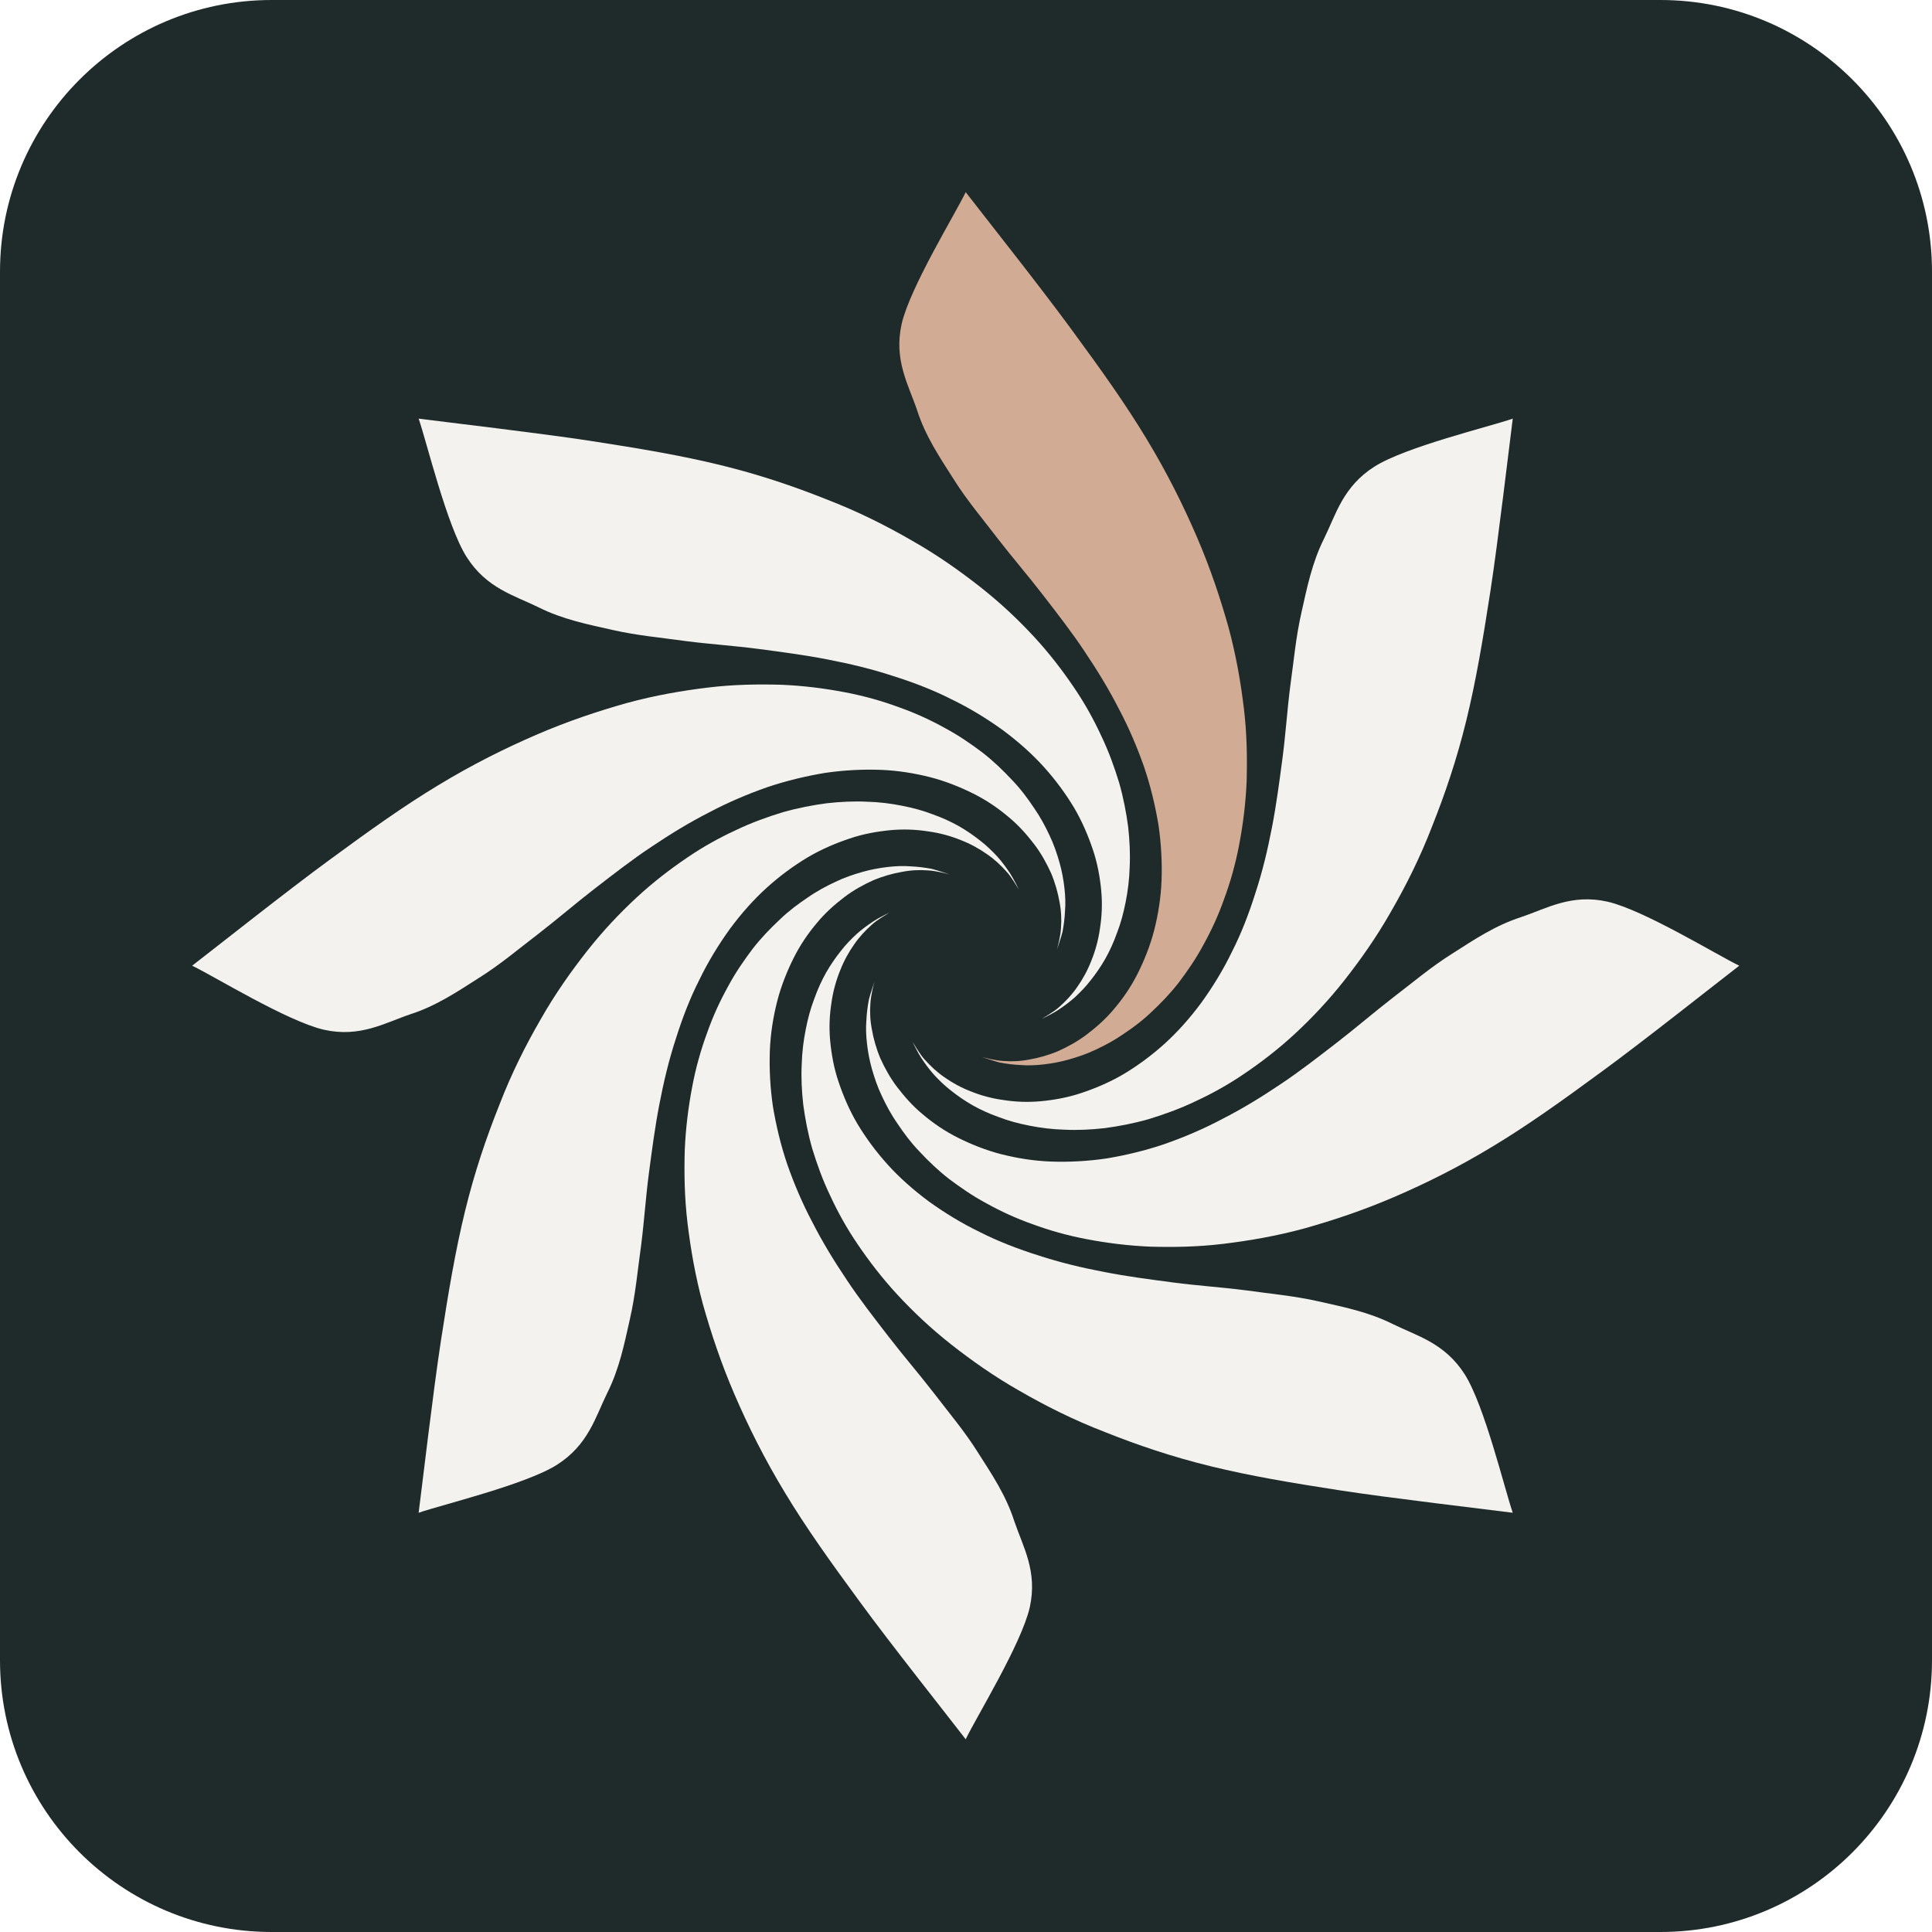
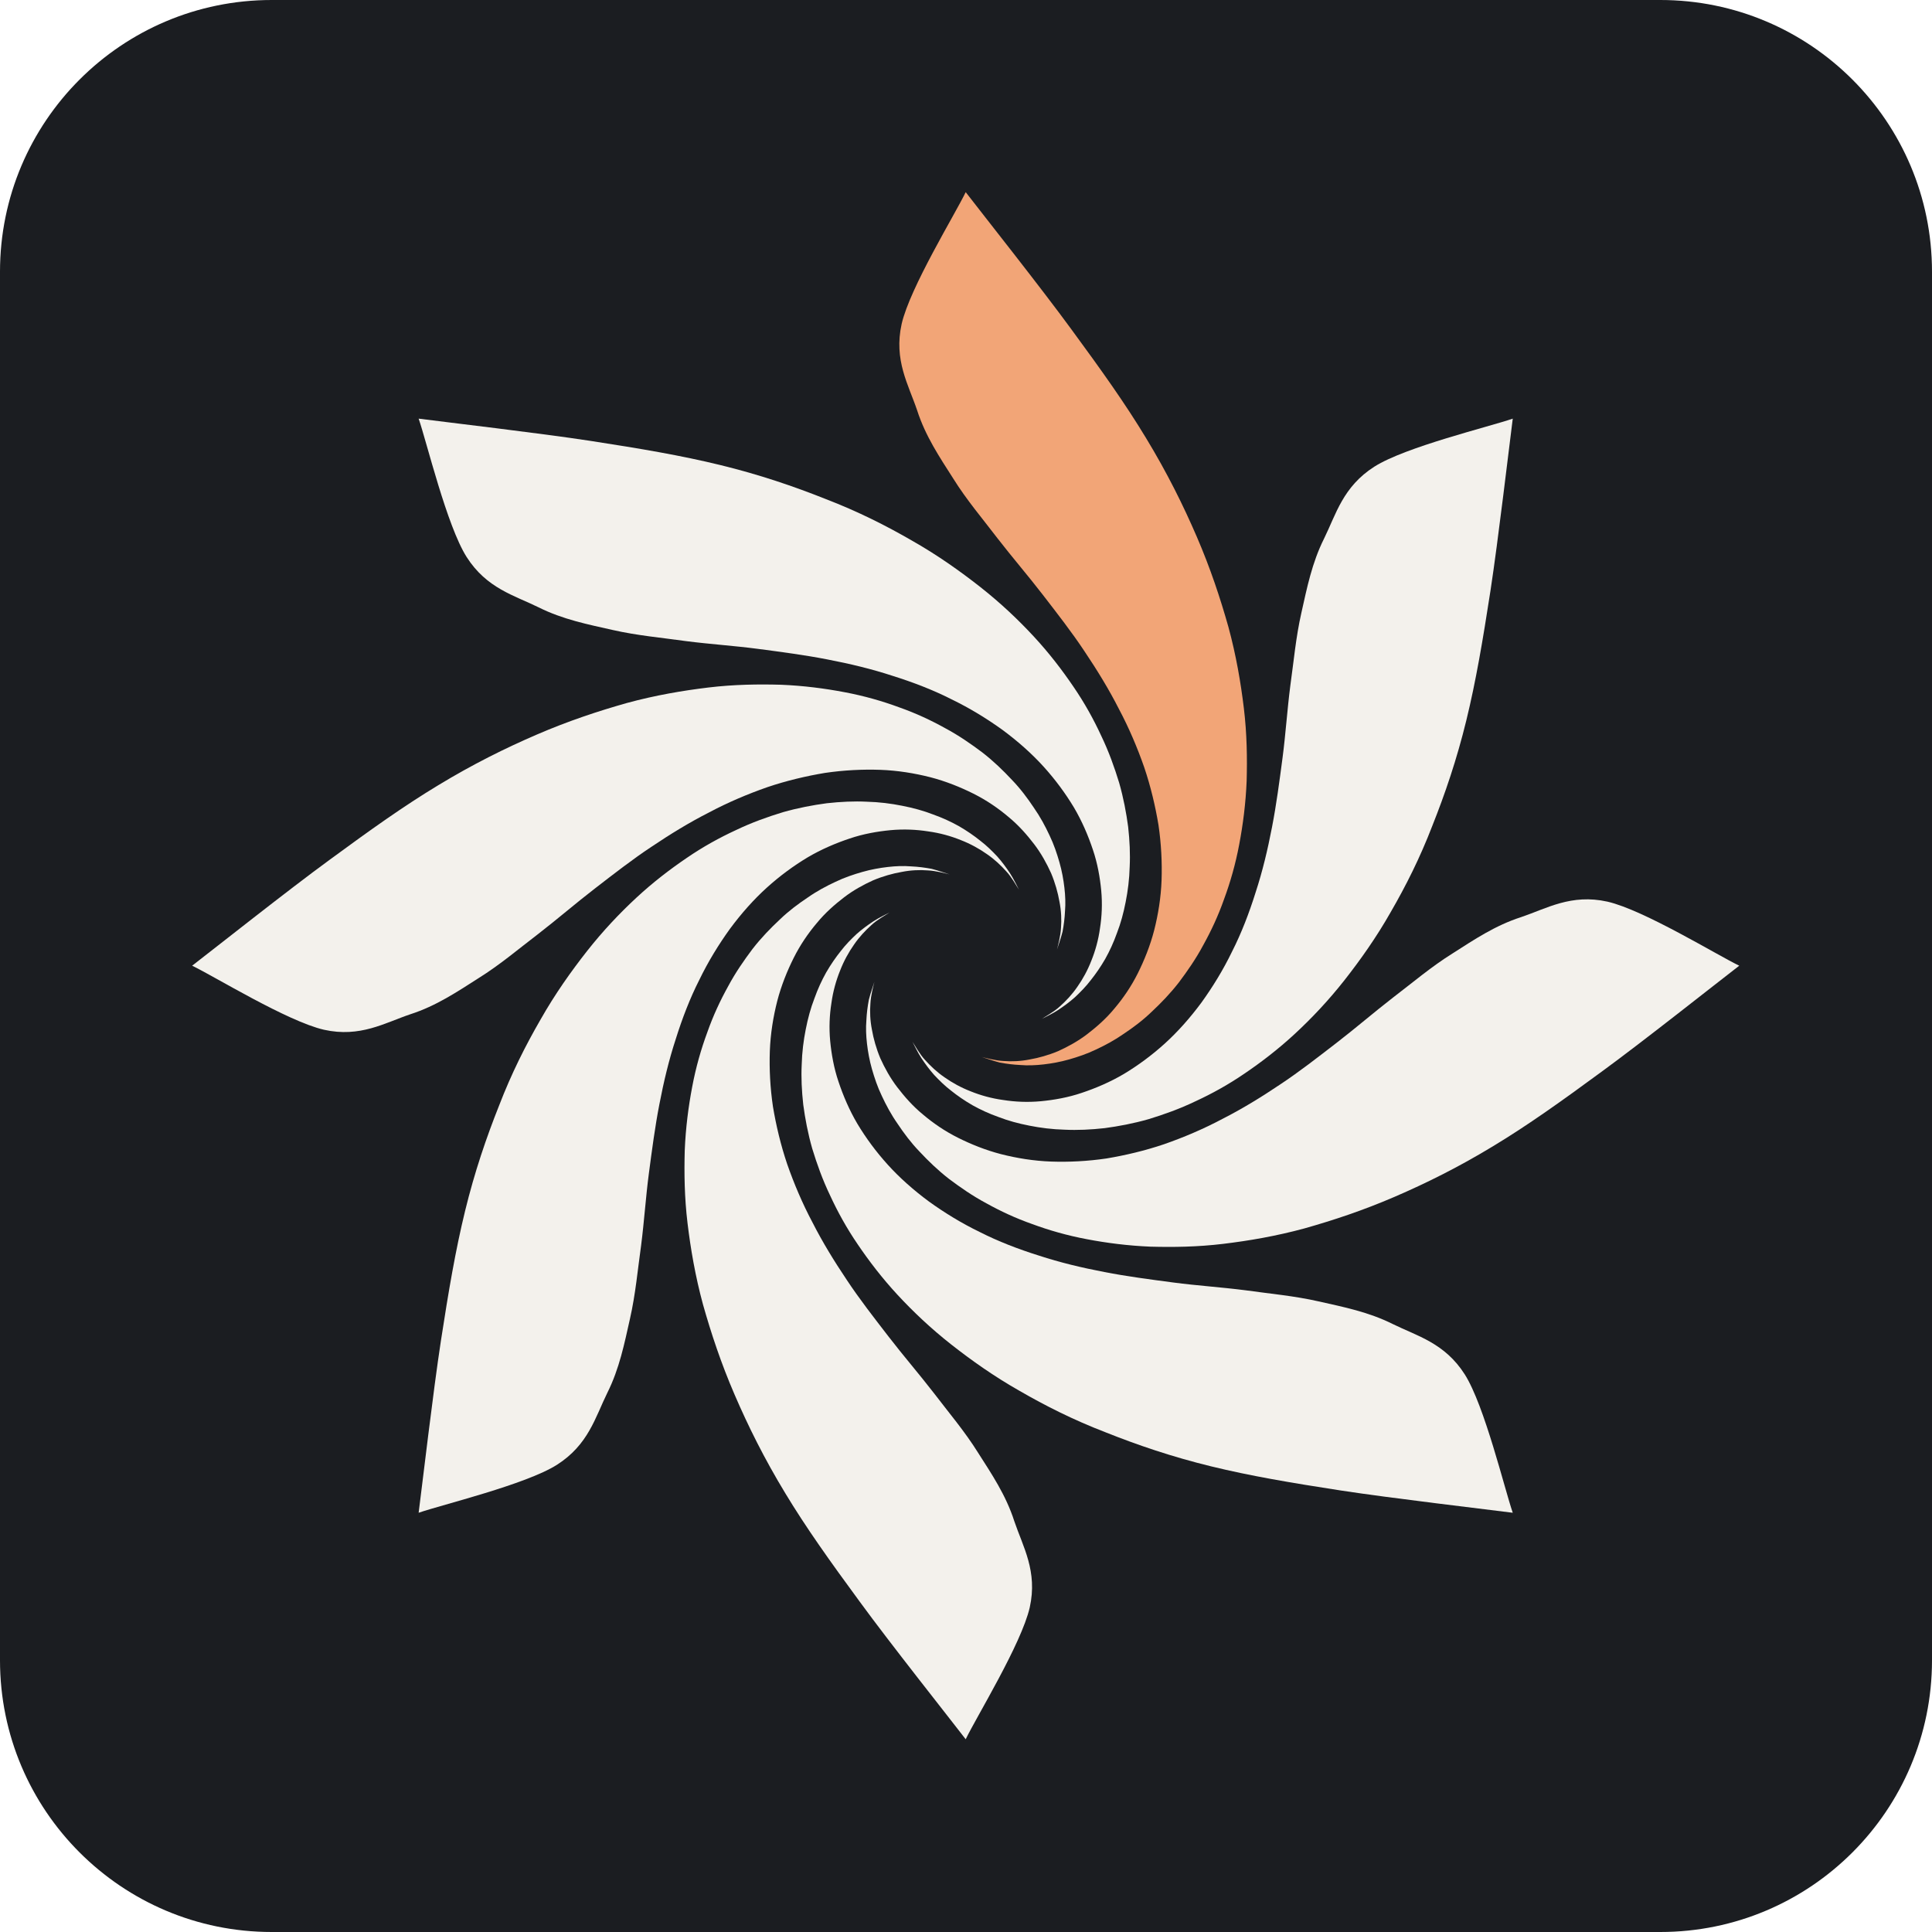
<svg xmlns="http://www.w3.org/2000/svg" viewBox="0 0 512 512">
-   <rect width="512" height="512" rx="72" fill="#1f2b2a" />
+   <rect width="512" height="512" rx="72" fill="#1b1d21" />
  <g transform="translate(46 46) scale(.82)">
-     <path d="M256.0 6.0C261.7 13.4 280.5 37.1 290.2 50.4C299.9 63.6 307.6 74.4 314.3 85.5C321.1 96.7 326.3 107.2 330.7 117.4C335.1 127.6 338.3 137.3 340.9 146.5C343.4 155.7 344.9 164.5 345.9 172.8C346.9 181.1 347.0 189.0 346.8 196.3C346.5 203.6 345.6 210.5 344.4 216.8C343.2 223.2 341.5 229.1 339.5 234.5C337.6 239.9 335.3 244.8 332.8 249.3C330.4 253.8 327.6 257.8 324.9 261.4C322.1 265.0 319.1 268.1 316.1 270.9C313.2 273.7 310.1 276.0 307.1 278.0C304.1 280.1 301.1 281.7 298.1 283.1C295.2 284.5 292.2 285.5 289.4 286.3C286.6 287.1 283.8 287.6 281.2 287.9C278.6 288.2 276.1 288.3 273.7 288.1C271.4 288.0 269.1 287.7 267.0 287.3C265.0 286.8 262.2 285.8 261.2 285.5L261.2 285.5C262.4 285.8 265.7 286.7 268.3 286.8C270.8 287.0 273.7 286.9 276.7 286.3C279.6 285.8 282.8 284.9 285.9 283.6C289.0 282.2 292.3 280.4 295.3 278.1C298.3 275.8 301.4 273.1 304.1 269.8C306.9 266.5 309.5 262.7 311.6 258.5C313.7 254.3 315.6 249.6 316.9 244.6C318.2 239.5 319.1 234.0 319.3 228.4C319.5 222.7 319.2 216.6 318.3 210.5C317.3 204.5 315.8 198.1 313.7 191.9C311.5 185.6 308.8 179.2 305.5 173.0C302.3 166.7 298.5 160.5 294.4 154.4C290.3 148.2 285.6 142.2 280.9 136.1C276.2 130.0 271.1 124.1 266.3 117.9C261.5 111.6 256.3 105.5 252.0 98.6C247.6 91.7 243.0 84.9 240.3 76.5C237.5 68.2 232.7 60.3 235.3 48.6C238.0 36.8 252.6 13.1 256.0 6.0Z" fill="#d2ab94" />
-     <path d="M432.8 79.2C431.6 88.5 428.1 118.5 425.6 134.8C423.1 151.0 420.9 164.0 417.8 176.7C414.7 189.4 410.9 200.5 406.8 210.8C402.8 221.2 398.2 230.3 393.4 238.6C388.7 246.9 383.5 254.2 378.4 260.7C373.2 267.3 367.8 273.0 362.4 278.0C357.0 283.0 351.5 287.2 346.2 290.8C340.8 294.5 335.5 297.4 330.3 299.8C325.1 302.3 320.0 304.1 315.1 305.6C310.2 307.0 305.4 307.9 300.9 308.5C296.4 309.0 292.1 309.2 288.0 309.0C284.0 308.9 280.1 308.4 276.6 307.7C273.0 307.0 269.7 306.1 266.6 304.9C263.5 303.8 260.7 302.5 258.2 301.1C255.6 299.6 253.3 298.0 251.3 296.4C249.2 294.8 247.4 293.0 245.8 291.3C244.2 289.5 242.9 287.7 241.7 285.9C240.5 284.1 239.3 281.5 238.8 280.6L238.8 280.6C239.5 281.6 241.1 284.6 242.9 286.5C244.6 288.4 246.7 290.4 249.2 292.1C251.6 293.8 254.5 295.4 257.6 296.6C260.8 297.9 264.4 298.9 268.1 299.4C271.9 300.0 276.0 300.2 280.3 299.8C284.5 299.4 289.1 298.6 293.5 297.1C298.0 295.6 302.7 293.6 307.1 291.0C311.6 288.3 316.1 285.0 320.3 281.2C324.5 277.4 328.5 272.9 332.2 267.9C335.8 262.9 339.2 257.4 342.1 251.4C345.1 245.5 347.6 239.0 349.7 232.3C351.9 225.6 353.6 218.5 355.0 211.2C356.4 204.0 357.4 196.4 358.4 188.8C359.4 181.2 359.9 173.4 360.9 165.6C362.0 157.8 362.7 149.8 364.5 141.9C366.3 133.9 367.9 125.8 371.8 118.0C375.7 110.1 377.9 101.2 388.1 94.7C398.2 88.3 425.3 81.8 432.8 79.2Z" fill="#f3f2ee" />
-     <path d="M506.0 256.0C498.6 261.7 474.9 280.5 461.6 290.2C448.4 299.9 437.6 307.6 426.5 314.3C415.3 321.1 404.8 326.3 394.6 330.7C384.4 335.1 374.7 338.3 365.5 340.9C356.3 343.4 347.5 344.9 339.2 345.9C330.9 346.9 323.0 347.0 315.7 346.8C308.4 346.5 301.5 345.6 295.2 344.4C288.8 343.2 282.9 341.5 277.5 339.5C272.1 337.6 267.2 335.3 262.7 332.8C258.2 330.4 254.2 327.6 250.6 324.9C247.0 322.1 243.9 319.1 241.1 316.1C238.3 313.2 236.0 310.1 234.0 307.1C231.9 304.1 230.3 301.1 228.9 298.1C227.5 295.2 226.5 292.2 225.7 289.4C224.9 286.6 224.4 283.8 224.1 281.2C223.8 278.6 223.7 276.1 223.9 273.7C224.0 271.4 224.3 269.1 224.7 267.0C225.2 265.0 226.2 262.2 226.5 261.2L226.5 261.2C226.2 262.4 225.3 265.7 225.2 268.3C225.0 270.8 225.1 273.7 225.7 276.7C226.2 279.6 227.1 282.8 228.4 285.9C229.8 289.0 231.6 292.3 233.9 295.3C236.2 298.3 238.9 301.4 242.2 304.1C245.5 306.9 249.3 309.5 253.5 311.6C257.7 313.7 262.4 315.6 267.4 316.9C272.5 318.2 278.0 319.1 283.6 319.3C289.3 319.5 295.4 319.2 301.5 318.3C307.5 317.3 313.9 315.8 320.1 313.7C326.4 311.5 332.8 308.8 339.0 305.5C345.3 302.3 351.5 298.5 357.6 294.4C363.8 290.3 369.8 285.6 375.9 280.9C382.0 276.2 387.9 271.1 394.1 266.3C400.4 261.5 406.5 256.3 413.4 252.0C420.3 247.6 427.1 243.0 435.5 240.3C443.8 237.5 451.7 232.7 463.4 235.3C475.2 238.0 498.9 252.6 506.0 256.0Z" fill="#f3f2ee" />
-     <path d="M432.8 432.8C423.5 431.6 393.5 428.1 377.2 425.6C361.0 423.1 348.0 420.9 335.3 417.8C322.6 414.7 311.5 410.9 301.2 406.8C290.8 402.8 281.7 398.2 273.4 393.4C265.1 388.7 257.8 383.5 251.3 378.4C244.7 373.2 239.0 367.8 234.0 362.4C229.0 357.0 224.8 351.5 221.2 346.2C217.5 340.8 214.6 335.5 212.2 330.3C209.7 325.1 207.9 320.0 206.4 315.1C205.0 310.2 204.1 305.4 203.5 300.9C203.0 296.4 202.8 292.1 203.0 288.0C203.1 284.0 203.6 280.1 204.3 276.6C205.0 273.0 205.9 269.7 207.1 266.6C208.2 263.5 209.5 260.7 210.9 258.2C212.4 255.6 214.0 253.3 215.6 251.3C217.2 249.2 219.0 247.4 220.7 245.8C222.5 244.2 224.3 242.9 226.1 241.7C227.9 240.5 230.5 239.3 231.4 238.8L231.4 238.8C230.4 239.5 227.4 241.1 225.5 242.9C223.6 244.6 221.6 246.7 219.9 249.2C218.2 251.6 216.6 254.5 215.4 257.6C214.1 260.8 213.1 264.4 212.6 268.1C212.0 271.9 211.8 276.0 212.2 280.3C212.6 284.5 213.4 289.1 214.9 293.5C216.4 298.0 218.4 302.7 221.0 307.1C223.7 311.6 227.0 316.1 230.8 320.3C234.6 324.5 239.1 328.5 244.1 332.2C249.1 335.8 254.6 339.2 260.6 342.1C266.5 345.1 273.0 347.6 279.7 349.7C286.4 351.9 293.5 353.6 300.8 355.0C308.0 356.4 315.6 357.4 323.2 358.4C330.8 359.4 338.6 359.9 346.4 360.9C354.2 362.0 362.2 362.7 370.1 364.5C378.1 366.3 386.2 367.9 394.0 371.8C401.9 375.7 410.8 377.9 417.3 388.1C423.7 398.2 430.2 425.3 432.8 432.8Z" fill="#f3f2ee" />
-     <path d="M256.0 506.0C250.3 498.6 231.5 474.9 221.8 461.6C212.1 448.4 204.4 437.6 197.7 426.5C190.9 415.3 185.7 404.8 181.3 394.6C176.9 384.4 173.7 374.7 171.1 365.5C168.6 356.3 167.1 347.5 166.1 339.2C165.1 330.9 165.0 323.0 165.2 315.7C165.5 308.4 166.4 301.5 167.6 295.2C168.8 288.8 170.5 282.9 172.5 277.5C174.4 272.1 176.7 267.2 179.2 262.7C181.6 258.2 184.4 254.2 187.1 250.6C189.9 247.0 192.9 243.9 195.9 241.1C198.8 238.3 201.9 236.0 204.9 234.0C207.9 231.9 210.9 230.3 213.9 228.9C216.8 227.5 219.8 226.5 222.6 225.7C225.4 224.9 228.2 224.4 230.8 224.1C233.4 223.8 235.9 223.7 238.3 223.9C240.6 224.0 242.9 224.3 245.0 224.7C247.0 225.2 249.8 226.2 250.8 226.5L250.8 226.5C249.6 226.2 246.3 225.3 243.7 225.2C241.2 225.0 238.3 225.1 235.3 225.7C232.4 226.2 229.2 227.1 226.1 228.4C223.0 229.8 219.7 231.6 216.7 233.9C213.7 236.2 210.6 238.9 207.9 242.2C205.1 245.5 202.5 249.3 200.4 253.5C198.3 257.7 196.4 262.4 195.1 267.4C193.8 272.5 192.9 278.0 192.7 283.6C192.5 289.3 192.8 295.4 193.7 301.5C194.7 307.5 196.2 313.9 198.3 320.1C200.5 326.4 203.2 332.8 206.5 339.0C209.7 345.3 213.5 351.5 217.6 357.6C221.7 363.8 226.4 369.8 231.1 375.9C235.8 382.0 240.9 387.9 245.7 394.1C250.5 400.4 255.7 406.5 260.0 413.4C264.4 420.3 269.0 427.1 271.7 435.5C274.5 443.8 279.3 451.7 276.7 463.4C274.0 475.2 259.4 498.9 256.0 506.0Z" fill="#f3f2ee" />
-     <path d="M79.2 432.8C80.4 423.5 83.9 393.5 86.4 377.2C88.9 361.0 91.1 348.0 94.2 335.3C97.3 322.6 101.1 311.5 105.2 301.2C109.2 290.8 113.8 281.7 118.6 273.4C123.3 265.1 128.5 257.8 133.6 251.3C138.8 244.7 144.2 239.0 149.6 234.0C155.0 229.0 160.5 224.8 165.8 221.2C171.2 217.5 176.5 214.6 181.7 212.2C186.9 209.7 192.0 207.9 196.9 206.4C201.8 205.0 206.6 204.1 211.1 203.5C215.6 203.0 219.9 202.8 224.0 203.0C228.0 203.1 231.9 203.6 235.4 204.3C239.0 205.0 242.3 205.9 245.4 207.1C248.5 208.2 251.3 209.5 253.8 210.9C256.4 212.4 258.7 214.0 260.7 215.6C262.8 217.2 264.6 219.0 266.2 220.7C267.8 222.5 269.1 224.3 270.3 226.1C271.5 227.9 272.7 230.5 273.2 231.4L273.2 231.4C272.5 230.4 270.9 227.4 269.1 225.5C267.4 223.6 265.3 221.6 262.8 219.9C260.4 218.2 257.5 216.6 254.4 215.4C251.2 214.1 247.6 213.1 243.9 212.6C240.1 212.0 236.0 211.8 231.7 212.2C227.5 212.6 222.9 213.4 218.5 214.9C214.0 216.4 209.3 218.4 204.9 221.0C200.4 223.7 195.9 227.0 191.7 230.8C187.5 234.6 183.5 239.1 179.8 244.1C176.2 249.1 172.8 254.6 169.9 260.6C166.9 266.5 164.4 273.0 162.3 279.7C160.1 286.4 158.4 293.5 157.0 300.8C155.6 308.0 154.6 315.6 153.6 323.2C152.6 330.8 152.1 338.6 151.1 346.4C150.0 354.2 149.3 362.2 147.5 370.1C145.7 378.1 144.1 386.2 140.2 394.0C136.3 401.9 134.1 410.8 123.9 417.3C113.8 423.7 86.7 430.2 79.2 432.8Z" fill="#f3f2ee" />
-     <path d="M6.0 256.0C13.4 250.3 37.1 231.5 50.4 221.8C63.6 212.1 74.4 204.4 85.5 197.7C96.7 190.9 107.2 185.7 117.4 181.3C127.6 176.9 137.3 173.7 146.5 171.1C155.7 168.6 164.5 167.1 172.8 166.1C181.1 165.1 189.0 165.0 196.3 165.2C203.6 165.5 210.5 166.4 216.8 167.6C223.2 168.8 229.1 170.5 234.5 172.5C239.9 174.4 244.8 176.7 249.3 179.2C253.8 181.6 257.8 184.4 261.4 187.1C265.0 189.9 268.1 192.9 270.9 195.9C273.7 198.8 276.0 201.9 278.0 204.9C280.1 207.9 281.7 210.9 283.1 213.9C284.5 216.8 285.5 219.8 286.3 222.6C287.1 225.4 287.6 228.2 287.9 230.8C288.2 233.4 288.3 235.9 288.1 238.3C288.0 240.6 287.7 242.9 287.3 245.0C286.8 247.0 285.8 249.8 285.5 250.8L285.5 250.8C285.8 249.6 286.7 246.3 286.8 243.7C287.0 241.2 286.9 238.3 286.3 235.3C285.8 232.4 284.9 229.2 283.6 226.1C282.2 223.0 280.4 219.7 278.1 216.7C275.8 213.7 273.1 210.6 269.8 207.9C266.5 205.1 262.7 202.5 258.5 200.4C254.3 198.3 249.6 196.4 244.6 195.1C239.5 193.8 234.0 192.9 228.4 192.7C222.7 192.5 216.6 192.8 210.5 193.7C204.5 194.7 198.1 196.2 191.9 198.3C185.6 200.5 179.2 203.2 173.0 206.5C166.7 209.7 160.5 213.5 154.4 217.6C148.2 221.7 142.2 226.4 136.1 231.1C130.0 235.8 124.1 240.9 117.9 245.7C111.6 250.5 105.5 255.7 98.6 260.0C91.7 264.4 84.9 269.0 76.5 271.7C68.2 274.5 60.3 279.3 48.6 276.7C36.8 274.0 13.1 259.4 6.0 256.0Z" fill="#f3f2ee" />
-     <path d="M79.2 79.2C88.5 80.4 118.5 83.9 134.8 86.4C151.0 88.9 164.0 91.1 176.7 94.2C189.4 97.3 200.5 101.1 210.8 105.2C221.2 109.2 230.3 113.8 238.6 118.6C246.9 123.3 254.2 128.5 260.7 133.6C267.3 138.8 273.0 144.2 278.0 149.6C283.0 155.0 287.2 160.5 290.8 165.8C294.5 171.2 297.4 176.5 299.8 181.7C302.3 186.9 304.1 192.0 305.6 196.9C307.0 201.8 307.9 206.6 308.5 211.1C309.0 215.6 309.2 219.9 309.0 224.0C308.9 228.0 308.4 231.9 307.7 235.4C307.0 239.0 306.1 242.3 304.9 245.4C303.8 248.5 302.5 251.3 301.1 253.8C299.6 256.4 298.0 258.7 296.4 260.7C294.8 262.8 293.0 264.6 291.3 266.2C289.5 267.8 287.7 269.1 285.9 270.3C284.1 271.5 281.5 272.7 280.6 273.2L280.6 273.2C281.6 272.5 284.6 270.9 286.5 269.1C288.4 267.4 290.4 265.3 292.1 262.8C293.8 260.4 295.4 257.5 296.6 254.4C297.9 251.2 298.9 247.6 299.4 243.9C300.0 240.1 300.2 236.0 299.8 231.7C299.4 227.5 298.6 222.9 297.1 218.5C295.6 214.0 293.6 209.3 291.0 204.9C288.3 200.4 285.0 195.9 281.2 191.7C277.4 187.5 272.9 183.5 267.9 179.8C262.9 176.2 257.4 172.8 251.4 169.9C245.5 166.9 239.0 164.4 232.3 162.3C225.6 160.1 218.5 158.4 211.2 157.0C204.0 155.6 196.4 154.6 188.8 153.6C181.2 152.6 173.4 152.1 165.6 151.1C157.8 150.0 149.8 149.3 141.9 147.5C133.9 145.7 125.8 144.1 118.0 140.2C110.1 136.3 101.2 134.1 94.7 123.9C88.3 113.8 81.8 86.7 79.2 79.2Z" fill="#f3f2ee" />
+     <path d="M256.0 6.0C261.7 13.4 280.5 37.1 290.2 50.4C299.9 63.6 307.6 74.4 314.3 85.5C321.1 96.7 326.3 107.2 330.7 117.4C335.1 127.6 338.3 137.3 340.9 146.5C343.4 155.7 344.9 164.5 345.9 172.8C346.9 181.1 347.0 189.0 346.8 196.3C346.5 203.6 345.6 210.5 344.4 216.8C343.2 223.2 341.5 229.1 339.5 234.5C337.6 239.9 335.3 244.8 332.8 249.3C330.4 253.8 327.6 257.8 324.9 261.4C322.1 265.0 319.1 268.1 316.1 270.9C313.2 273.7 310.1 276.0 307.1 278.0C304.1 280.1 301.1 281.7 298.1 283.1C295.2 284.5 292.2 285.5 289.4 286.3C286.6 287.1 283.8 287.6 281.2 287.9C278.6 288.2 276.1 288.3 273.7 288.1C271.4 288.0 269.1 287.7 267.0 287.3C265.0 286.8 262.2 285.8 261.2 285.5L261.2 285.5C262.4 285.8 265.7 286.7 268.3 286.8C270.8 287.0 273.7 286.9 276.7 286.3C279.6 285.8 282.8 284.9 285.9 283.6C289.0 282.2 292.3 280.4 295.3 278.1C298.3 275.8 301.4 273.1 304.1 269.8C306.9 266.5 309.5 262.7 311.6 258.5C313.7 254.3 315.6 249.6 316.9 244.6C318.2 239.5 319.1 234.0 319.3 228.4C319.5 222.7 319.2 216.6 318.3 210.5C317.3 204.5 315.8 198.1 313.7 191.9C311.5 185.6 308.8 179.2 305.5 173.0C302.3 166.7 298.5 160.5 294.4 154.4C290.3 148.2 285.6 142.2 280.9 136.1C276.2 130.0 271.1 124.1 266.3 117.9C261.5 111.6 256.3 105.5 252.0 98.6C247.6 91.7 243.0 84.9 240.3 76.5C237.5 68.2 232.7 60.3 235.3 48.6C238.0 36.8 252.6 13.1 256.0 6.0Z" fill="#f2a577" />
+     <path d="M432.8 79.2C431.6 88.5 428.1 118.5 425.6 134.8C423.1 151.0 420.9 164.0 417.8 176.7C414.7 189.4 410.9 200.5 406.8 210.8C402.8 221.2 398.2 230.3 393.4 238.6C388.7 246.9 383.5 254.2 378.4 260.7C373.2 267.3 367.8 273.0 362.4 278.0C357.0 283.0 351.5 287.2 346.2 290.8C340.8 294.5 335.5 297.4 330.3 299.8C325.1 302.3 320.0 304.1 315.1 305.6C310.2 307.0 305.4 307.9 300.9 308.5C296.4 309.0 292.1 309.2 288.0 309.0C284.0 308.9 280.1 308.4 276.6 307.7C273.0 307.0 269.7 306.1 266.6 304.9C263.5 303.8 260.7 302.5 258.2 301.1C255.6 299.6 253.3 298.0 251.3 296.4C249.2 294.8 247.4 293.0 245.8 291.3C244.2 289.5 242.9 287.7 241.7 285.9C240.5 284.1 239.3 281.5 238.8 280.6L238.8 280.6C239.5 281.6 241.1 284.6 242.9 286.5C244.6 288.4 246.7 290.4 249.2 292.1C251.6 293.8 254.5 295.4 257.6 296.6C260.8 297.9 264.4 298.9 268.1 299.4C271.9 300.0 276.0 300.2 280.3 299.8C284.5 299.4 289.1 298.6 293.5 297.1C298.0 295.6 302.7 293.6 307.1 291.0C311.6 288.3 316.1 285.0 320.3 281.2C324.5 277.4 328.5 272.9 332.2 267.9C335.8 262.9 339.2 257.4 342.1 251.4C345.1 245.5 347.6 239.0 349.7 232.3C351.9 225.6 353.6 218.5 355.0 211.2C356.4 204.0 357.4 196.4 358.4 188.8C359.4 181.2 359.9 173.4 360.9 165.6C362.0 157.8 362.7 149.8 364.5 141.9C366.3 133.9 367.9 125.8 371.8 118.0C375.7 110.1 377.9 101.2 388.1 94.7C398.2 88.3 425.3 81.8 432.8 79.2Z" fill="#f3f1ec" />
+     <path d="M506.0 256.0C498.6 261.7 474.9 280.5 461.6 290.2C448.4 299.9 437.6 307.6 426.5 314.3C415.3 321.1 404.8 326.3 394.6 330.7C384.4 335.1 374.7 338.3 365.5 340.9C356.3 343.4 347.5 344.9 339.2 345.9C330.9 346.9 323.0 347.0 315.7 346.8C308.4 346.5 301.5 345.6 295.2 344.4C288.8 343.2 282.9 341.5 277.5 339.5C272.1 337.6 267.2 335.3 262.7 332.8C258.2 330.4 254.2 327.6 250.6 324.9C247.0 322.1 243.9 319.1 241.1 316.1C238.3 313.2 236.0 310.1 234.0 307.1C231.9 304.1 230.3 301.1 228.9 298.1C227.5 295.2 226.5 292.2 225.7 289.4C224.9 286.6 224.4 283.8 224.1 281.2C223.8 278.6 223.7 276.1 223.9 273.7C224.0 271.4 224.3 269.1 224.7 267.0C225.2 265.0 226.2 262.2 226.5 261.2L226.5 261.2C226.2 262.4 225.3 265.7 225.2 268.3C225.0 270.8 225.1 273.7 225.7 276.7C226.2 279.6 227.1 282.8 228.4 285.9C229.8 289.0 231.6 292.3 233.9 295.3C236.2 298.3 238.9 301.4 242.2 304.1C245.5 306.9 249.3 309.5 253.5 311.6C257.7 313.7 262.4 315.6 267.4 316.9C272.5 318.2 278.0 319.1 283.6 319.3C289.3 319.5 295.4 319.2 301.5 318.3C307.5 317.3 313.9 315.8 320.1 313.7C326.4 311.5 332.8 308.8 339.0 305.5C345.3 302.3 351.5 298.5 357.6 294.4C363.8 290.3 369.8 285.6 375.9 280.9C382.0 276.2 387.9 271.1 394.1 266.3C400.4 261.5 406.5 256.3 413.4 252.0C420.3 247.6 427.1 243.0 435.5 240.3C443.8 237.5 451.7 232.7 463.4 235.3C475.2 238.0 498.9 252.6 506.0 256.0Z" fill="#f3f1ec" />
+     <path d="M432.8 432.8C423.5 431.6 393.5 428.1 377.2 425.6C361.0 423.1 348.0 420.9 335.3 417.8C322.6 414.7 311.5 410.9 301.2 406.8C290.8 402.8 281.7 398.2 273.4 393.4C265.1 388.7 257.8 383.5 251.3 378.4C244.7 373.2 239.0 367.8 234.0 362.4C229.0 357.0 224.8 351.5 221.2 346.2C217.5 340.8 214.6 335.5 212.2 330.3C209.7 325.1 207.9 320.0 206.4 315.1C205.0 310.2 204.1 305.4 203.5 300.9C203.0 296.4 202.8 292.1 203.0 288.0C203.1 284.0 203.6 280.1 204.3 276.6C205.0 273.0 205.9 269.7 207.1 266.6C208.2 263.5 209.5 260.7 210.9 258.2C212.4 255.6 214.0 253.3 215.6 251.3C217.2 249.2 219.0 247.4 220.7 245.8C222.5 244.2 224.3 242.9 226.1 241.7C227.9 240.5 230.5 239.3 231.4 238.8L231.4 238.8C230.4 239.5 227.4 241.1 225.5 242.9C223.6 244.6 221.6 246.7 219.9 249.2C218.2 251.6 216.6 254.5 215.4 257.6C214.1 260.8 213.1 264.4 212.6 268.1C212.0 271.9 211.8 276.0 212.2 280.3C212.6 284.5 213.4 289.1 214.9 293.5C216.4 298.0 218.4 302.7 221.0 307.1C223.7 311.6 227.0 316.1 230.8 320.3C234.6 324.5 239.1 328.5 244.1 332.2C249.1 335.8 254.6 339.2 260.6 342.1C266.5 345.1 273.0 347.6 279.7 349.7C286.4 351.9 293.5 353.6 300.8 355.0C308.0 356.4 315.6 357.4 323.2 358.4C330.8 359.4 338.6 359.9 346.4 360.9C354.2 362.0 362.2 362.7 370.1 364.5C378.1 366.3 386.2 367.9 394.0 371.8C401.9 375.7 410.8 377.9 417.3 388.1C423.7 398.2 430.2 425.3 432.8 432.8Z" fill="#f3f1ec" />
+     <path d="M256.0 506.0C250.3 498.6 231.5 474.9 221.8 461.6C212.1 448.4 204.4 437.6 197.7 426.5C190.9 415.3 185.7 404.8 181.3 394.6C176.9 384.4 173.7 374.7 171.1 365.5C168.6 356.3 167.1 347.5 166.1 339.2C165.1 330.9 165.0 323.0 165.2 315.7C165.5 308.4 166.4 301.5 167.6 295.2C168.8 288.8 170.5 282.9 172.5 277.5C174.4 272.1 176.7 267.2 179.2 262.7C181.6 258.2 184.4 254.2 187.1 250.6C189.9 247.0 192.9 243.9 195.9 241.1C198.8 238.3 201.9 236.0 204.9 234.0C207.9 231.9 210.9 230.3 213.9 228.9C216.8 227.5 219.8 226.5 222.6 225.7C225.4 224.9 228.2 224.4 230.8 224.1C233.4 223.8 235.9 223.7 238.3 223.9C240.6 224.0 242.9 224.3 245.0 224.7C247.0 225.2 249.8 226.2 250.8 226.5L250.8 226.5C249.6 226.2 246.3 225.3 243.7 225.2C241.2 225.0 238.3 225.1 235.3 225.7C232.4 226.2 229.2 227.1 226.1 228.4C223.0 229.8 219.7 231.6 216.7 233.9C213.7 236.2 210.6 238.9 207.9 242.2C205.1 245.5 202.5 249.3 200.4 253.5C198.3 257.7 196.4 262.4 195.1 267.4C193.8 272.5 192.9 278.0 192.7 283.6C192.5 289.3 192.8 295.4 193.7 301.5C194.7 307.5 196.2 313.9 198.3 320.1C200.5 326.4 203.2 332.8 206.5 339.0C209.7 345.3 213.5 351.5 217.6 357.6C221.7 363.8 226.4 369.8 231.1 375.9C235.8 382.0 240.9 387.9 245.7 394.1C250.5 400.4 255.7 406.5 260.0 413.4C264.4 420.3 269.0 427.1 271.7 435.5C274.5 443.8 279.3 451.7 276.7 463.4C274.0 475.2 259.4 498.9 256.0 506.0Z" fill="#f3f1ec" />
+     <path d="M79.2 432.8C80.4 423.5 83.9 393.5 86.4 377.2C88.9 361.0 91.1 348.0 94.2 335.3C97.3 322.6 101.1 311.5 105.2 301.2C109.2 290.8 113.8 281.7 118.6 273.4C123.3 265.1 128.5 257.8 133.6 251.3C138.8 244.7 144.2 239.0 149.6 234.0C155.0 229.0 160.5 224.8 165.8 221.2C171.2 217.5 176.5 214.6 181.7 212.2C186.9 209.7 192.0 207.9 196.9 206.4C201.8 205.0 206.6 204.1 211.1 203.5C215.6 203.0 219.9 202.8 224.0 203.0C228.0 203.1 231.9 203.6 235.4 204.3C239.0 205.0 242.3 205.9 245.4 207.1C248.5 208.2 251.3 209.5 253.8 210.9C256.4 212.4 258.7 214.0 260.7 215.6C262.8 217.2 264.6 219.0 266.2 220.7C267.8 222.5 269.1 224.3 270.3 226.1C271.5 227.9 272.7 230.5 273.2 231.4L273.2 231.4C272.5 230.4 270.9 227.4 269.1 225.5C267.4 223.6 265.3 221.6 262.8 219.9C260.4 218.2 257.5 216.6 254.4 215.4C251.2 214.1 247.6 213.1 243.9 212.6C240.1 212.0 236.0 211.8 231.7 212.2C227.5 212.6 222.9 213.4 218.5 214.9C214.0 216.4 209.3 218.4 204.9 221.0C200.4 223.7 195.9 227.0 191.7 230.8C187.5 234.6 183.5 239.1 179.8 244.1C176.2 249.1 172.8 254.6 169.9 260.6C166.9 266.5 164.4 273.0 162.3 279.7C160.1 286.4 158.4 293.5 157.0 300.8C155.6 308.0 154.6 315.6 153.6 323.2C152.6 330.8 152.1 338.6 151.1 346.4C150.0 354.2 149.3 362.2 147.5 370.1C145.7 378.1 144.1 386.2 140.2 394.0C136.3 401.9 134.1 410.8 123.9 417.3C113.8 423.7 86.7 430.2 79.2 432.8Z" fill="#f3f1ec" />
+     <path d="M6.0 256.0C13.4 250.3 37.1 231.5 50.4 221.8C63.6 212.1 74.4 204.4 85.5 197.7C96.7 190.9 107.2 185.7 117.4 181.3C127.6 176.9 137.3 173.7 146.5 171.1C155.7 168.6 164.5 167.1 172.8 166.1C181.1 165.1 189.0 165.0 196.3 165.2C203.6 165.5 210.5 166.4 216.8 167.6C223.2 168.8 229.1 170.5 234.5 172.5C239.9 174.4 244.8 176.7 249.3 179.2C253.8 181.6 257.8 184.4 261.4 187.1C265.0 189.9 268.1 192.9 270.9 195.9C273.7 198.8 276.0 201.9 278.0 204.9C280.1 207.9 281.7 210.9 283.1 213.9C284.5 216.8 285.5 219.8 286.3 222.6C287.1 225.4 287.6 228.2 287.9 230.8C288.2 233.4 288.3 235.9 288.1 238.3C288.0 240.6 287.7 242.9 287.3 245.0C286.8 247.0 285.8 249.8 285.5 250.8L285.5 250.8C285.8 249.6 286.7 246.3 286.8 243.7C287.0 241.2 286.9 238.3 286.3 235.3C285.8 232.4 284.9 229.2 283.6 226.1C282.2 223.0 280.4 219.7 278.1 216.7C275.8 213.7 273.1 210.6 269.8 207.9C266.5 205.1 262.7 202.5 258.5 200.4C254.3 198.3 249.6 196.4 244.6 195.1C239.5 193.8 234.0 192.9 228.4 192.7C222.7 192.5 216.6 192.8 210.5 193.7C204.5 194.7 198.1 196.2 191.9 198.3C185.6 200.5 179.2 203.2 173.0 206.5C166.7 209.7 160.5 213.5 154.4 217.6C148.2 221.7 142.2 226.4 136.1 231.1C130.0 235.8 124.1 240.9 117.9 245.7C111.6 250.5 105.5 255.7 98.6 260.0C91.7 264.4 84.9 269.0 76.5 271.7C68.2 274.5 60.3 279.3 48.6 276.7C36.8 274.0 13.1 259.4 6.0 256.0Z" fill="#f3f1ec" />
+     <path d="M79.2 79.2C88.5 80.4 118.5 83.9 134.8 86.4C151.0 88.9 164.0 91.1 176.7 94.2C189.4 97.3 200.5 101.1 210.8 105.2C221.2 109.2 230.3 113.8 238.6 118.6C246.9 123.3 254.2 128.5 260.7 133.6C267.3 138.8 273.0 144.2 278.0 149.6C283.0 155.0 287.2 160.5 290.8 165.8C294.5 171.2 297.4 176.5 299.8 181.7C302.3 186.9 304.1 192.0 305.6 196.9C307.0 201.8 307.9 206.6 308.5 211.1C309.0 215.6 309.2 219.9 309.0 224.0C308.9 228.0 308.4 231.9 307.7 235.4C307.0 239.0 306.1 242.3 304.9 245.4C303.8 248.5 302.5 251.3 301.1 253.8C299.6 256.4 298.0 258.7 296.4 260.7C294.8 262.8 293.0 264.6 291.3 266.2C289.5 267.8 287.7 269.1 285.9 270.3C284.1 271.5 281.5 272.7 280.6 273.2L280.6 273.2C281.6 272.5 284.6 270.9 286.5 269.1C288.4 267.4 290.4 265.3 292.1 262.8C293.8 260.4 295.4 257.5 296.6 254.4C297.9 251.2 298.9 247.6 299.4 243.9C300.0 240.1 300.2 236.0 299.8 231.7C299.4 227.5 298.6 222.9 297.1 218.5C295.6 214.0 293.6 209.3 291.0 204.9C288.3 200.4 285.0 195.9 281.2 191.7C277.4 187.5 272.9 183.5 267.9 179.8C262.9 176.2 257.4 172.8 251.4 169.9C245.5 166.9 239.0 164.4 232.3 162.3C225.6 160.1 218.5 158.4 211.2 157.0C204.0 155.6 196.4 154.6 188.8 153.6C181.2 152.6 173.4 152.1 165.6 151.1C157.8 150.0 149.8 149.3 141.9 147.5C133.9 145.7 125.8 144.1 118.0 140.2C110.1 136.3 101.2 134.1 94.7 123.9C88.3 113.8 81.8 86.7 79.2 79.2Z" fill="#f3f1ec" />
  </g>
</svg>
